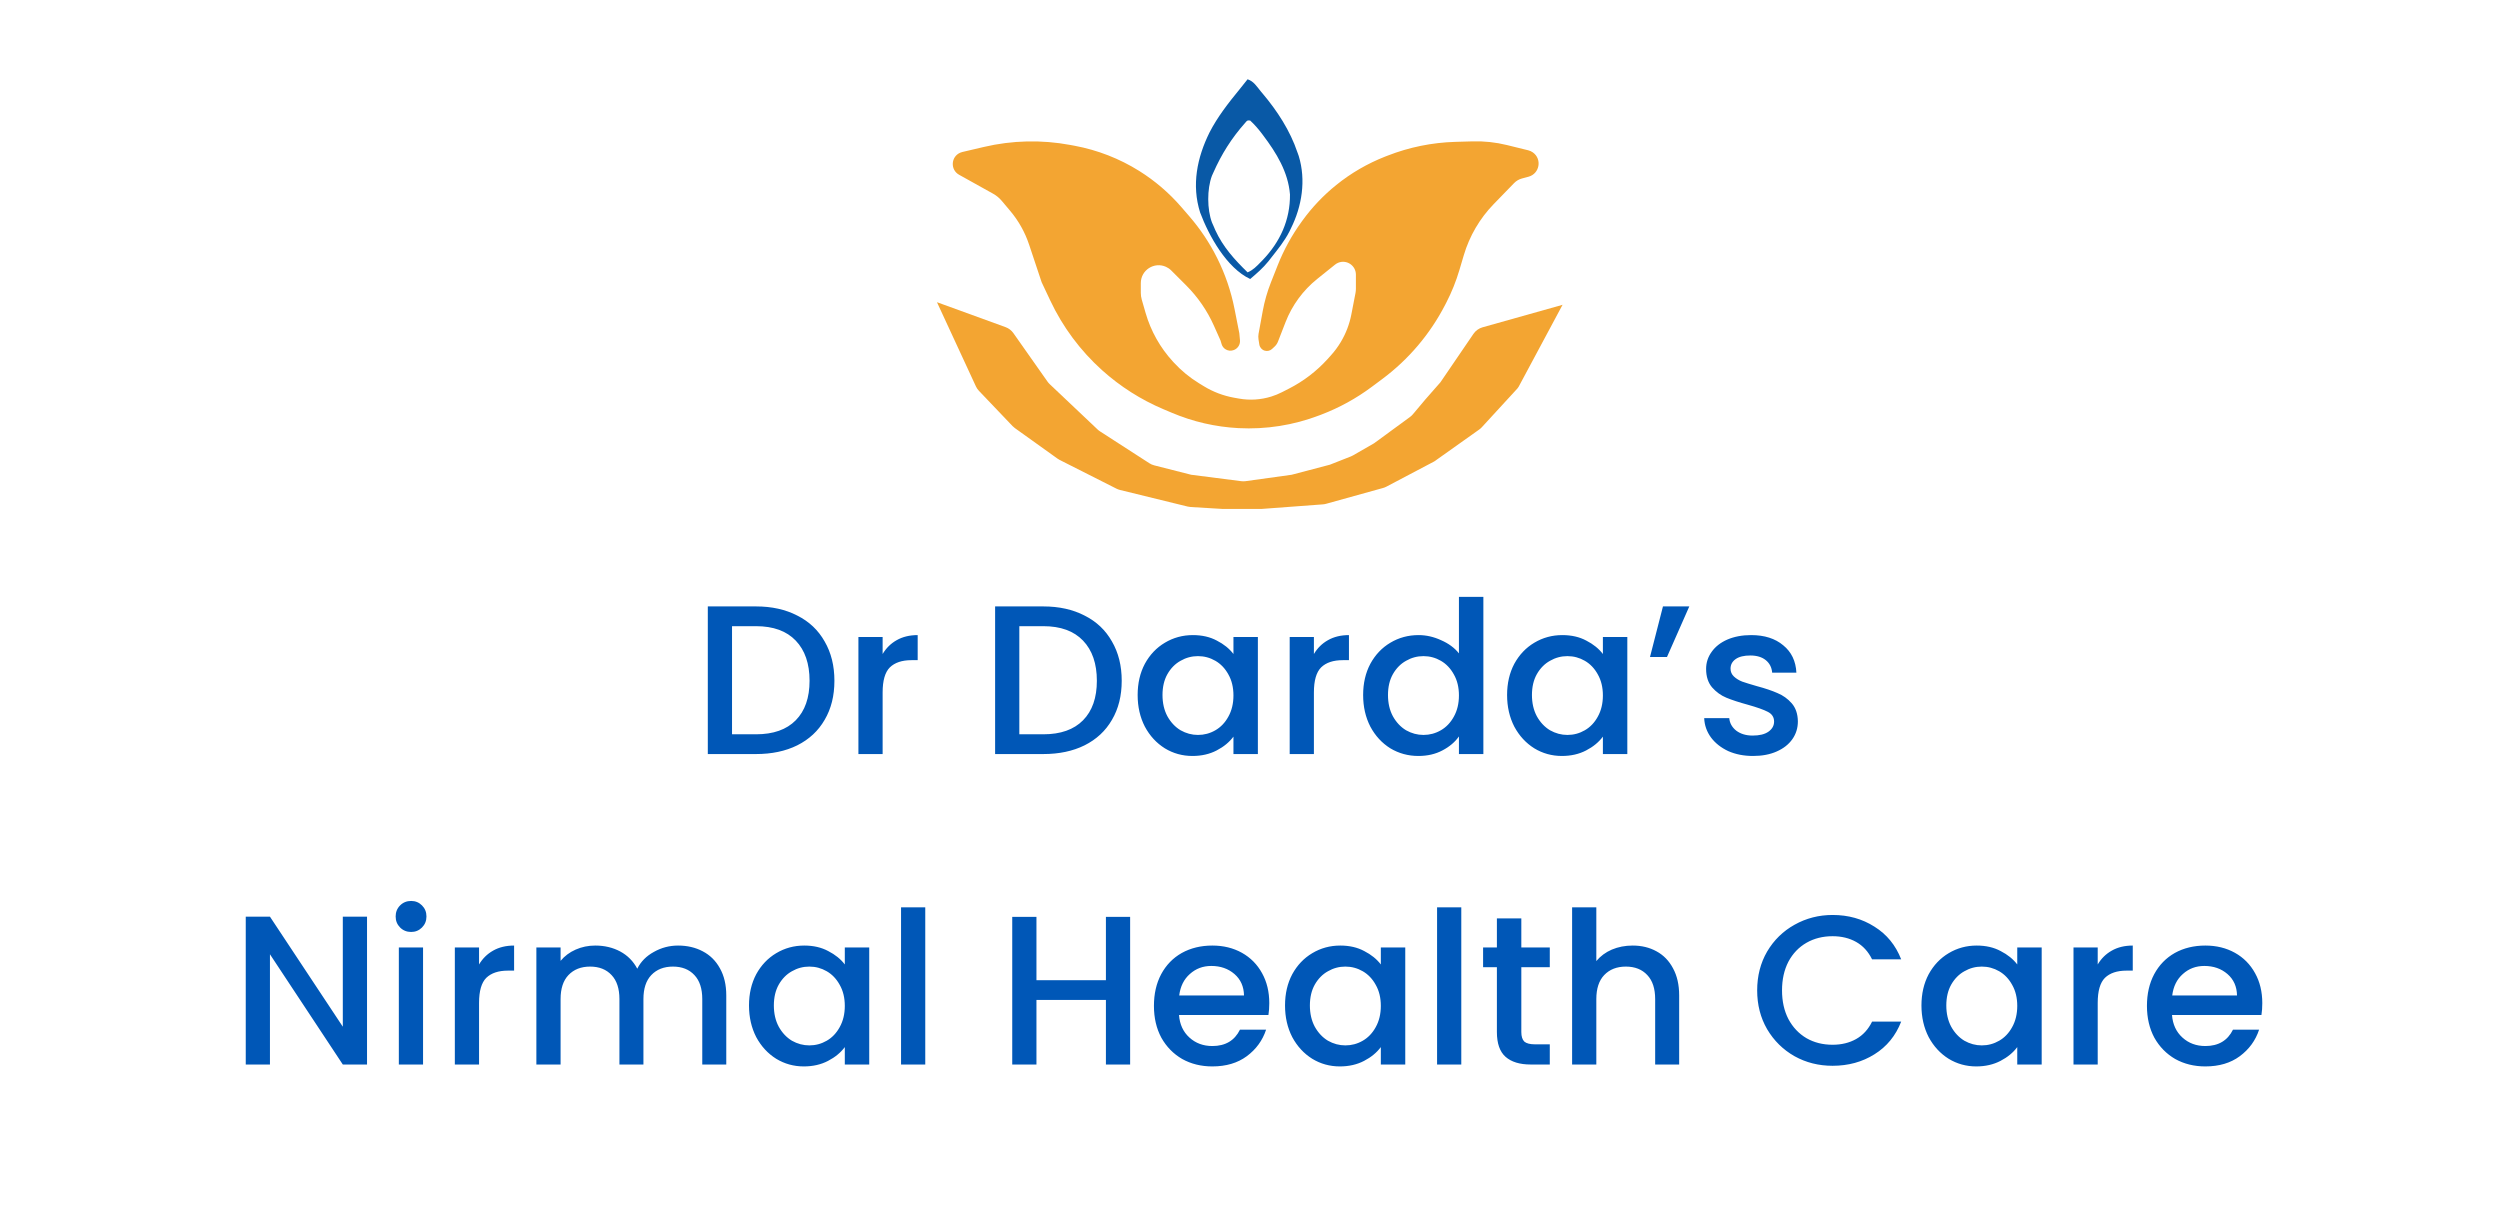
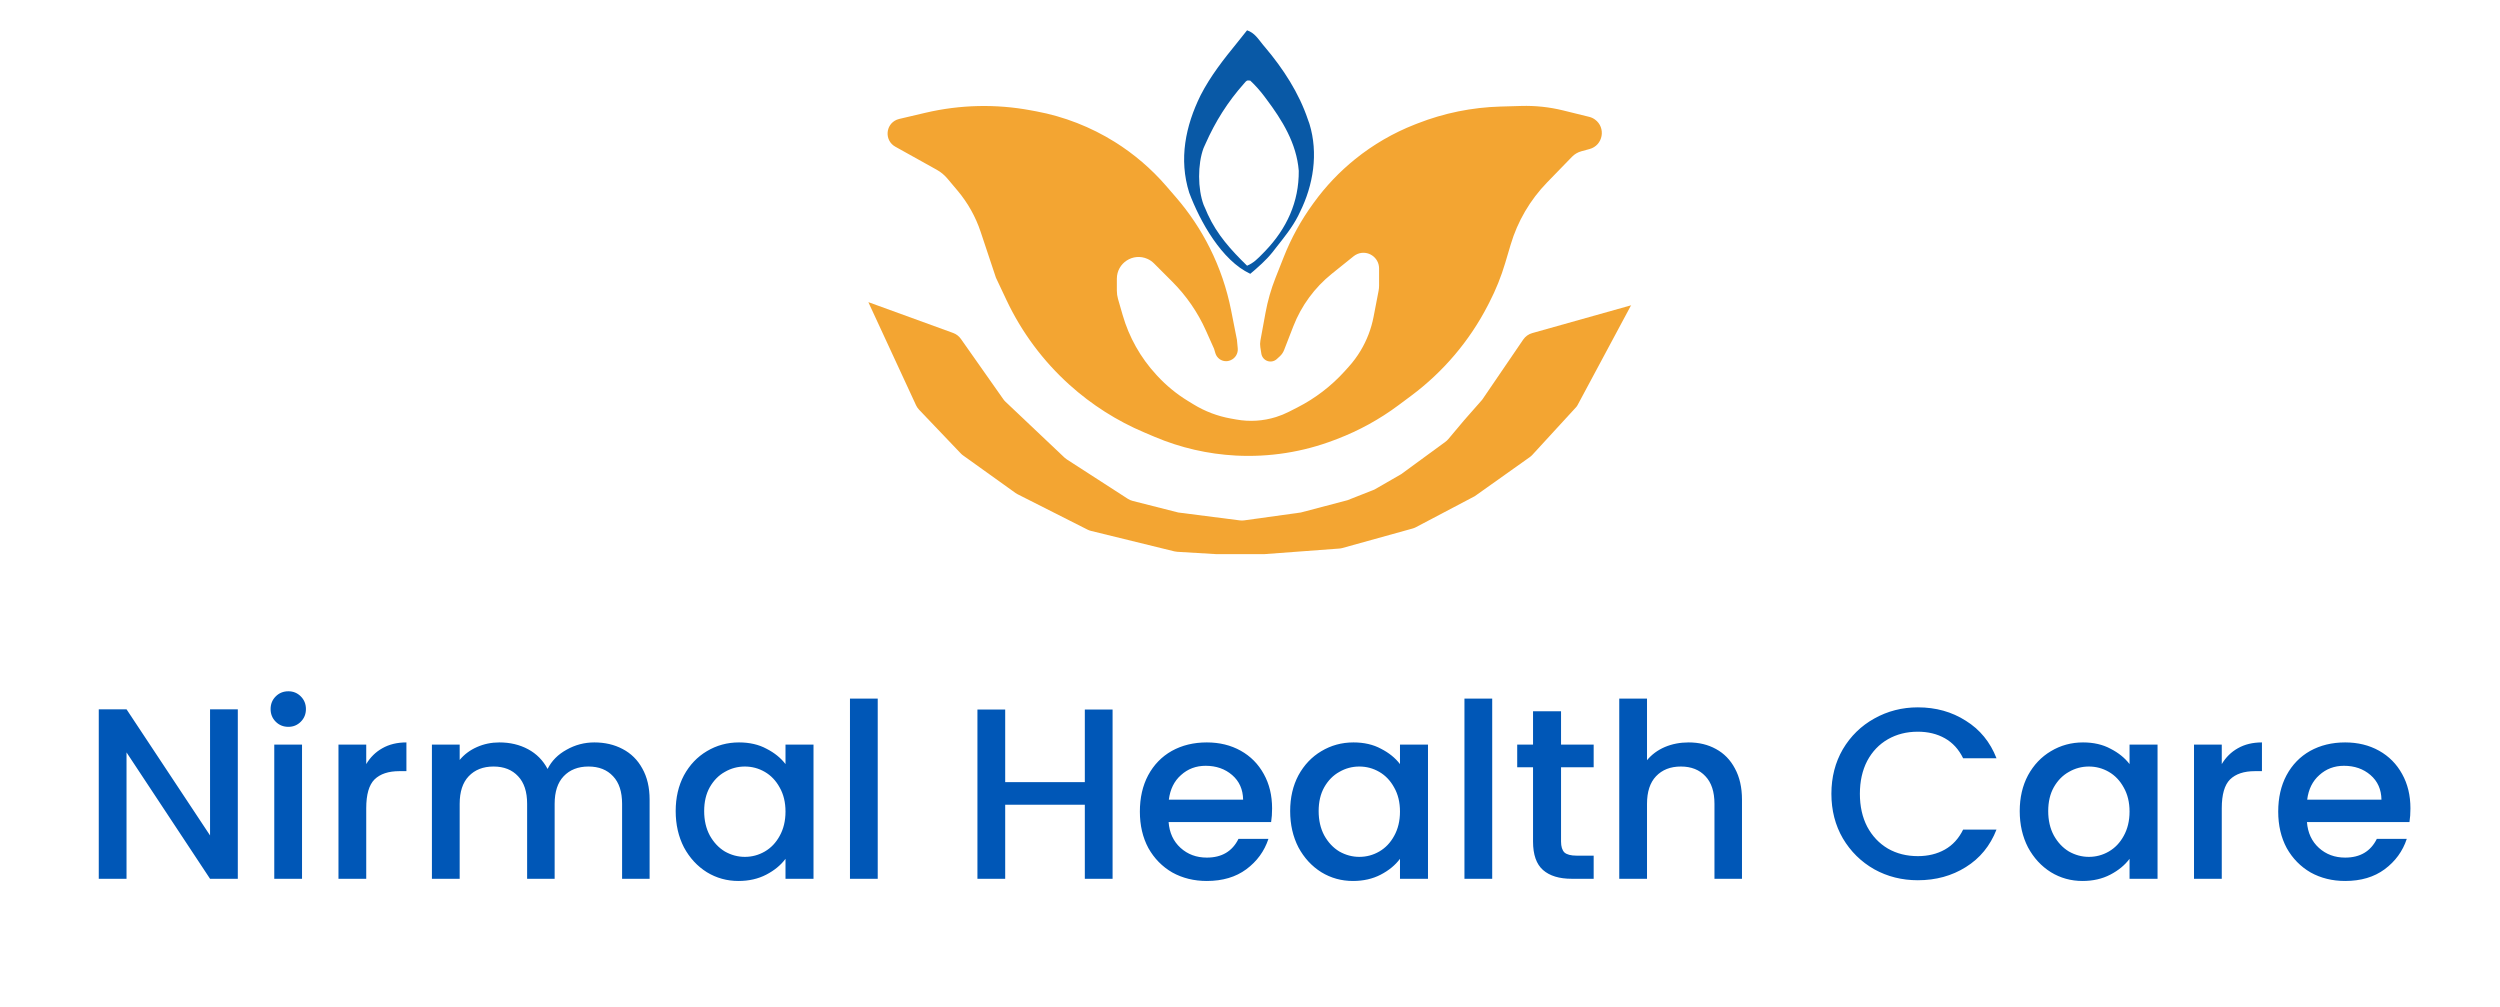
- <svg xmlns="http://www.w3.org/2000/svg" width="153" height="75" viewBox="0 0 153 75" fill="none">
-   <path d="M76.352 4.852C76.73 4.979 76.905 5.279 77.155 5.585C77.208 5.647 77.208 5.647 77.261 5.711C78.166 6.782 78.954 7.99 79.406 9.333C79.432 9.404 79.457 9.474 79.483 9.547C79.936 11.026 79.679 12.626 79.004 13.978C78.976 14.038 78.947 14.098 78.917 14.16C78.618 14.749 78.204 15.255 77.799 15.771C77.741 15.845 77.684 15.918 77.625 15.994C77.297 16.403 76.909 16.738 76.512 17.075C75.076 16.407 73.985 14.438 73.448 13.005C72.917 11.323 73.261 9.649 74.02 8.111C74.518 7.141 75.18 6.3 75.866 5.461C76.03 5.259 76.191 5.056 76.352 4.852ZM76.203 7.519C75.381 8.443 74.761 9.425 74.261 10.556C74.23 10.624 74.2 10.692 74.168 10.762C73.867 11.571 73.871 12.812 74.173 13.619C74.217 13.716 74.217 13.716 74.261 13.815C74.3 13.905 74.338 13.994 74.377 14.086C74.85 15.117 75.551 15.886 76.352 16.668C76.676 16.536 76.899 16.304 77.14 16.056C77.183 16.013 77.226 15.969 77.27 15.924C78.34 14.806 78.959 13.47 78.947 11.904C78.837 10.523 78.113 9.356 77.306 8.284C77.273 8.241 77.241 8.197 77.207 8.152C76.993 7.873 76.77 7.616 76.512 7.378C76.337 7.359 76.337 7.359 76.203 7.519Z" fill="#0959A6" />
-   <path d="M59.725 23.646L57.349 18.51C57.346 18.506 57.35 18.5 57.355 18.5C57.356 18.5 57.357 18.5 57.358 18.5L61.543 20.022C61.735 20.092 61.901 20.22 62.019 20.387L64.108 23.355C64.146 23.41 64.19 23.46 64.238 23.506L67.174 26.285C67.218 26.328 67.267 26.366 67.319 26.399L70.343 28.351C70.434 28.41 70.534 28.454 70.639 28.48L72.9 29.055L75.966 29.448C76.054 29.46 76.143 29.459 76.231 29.447L79.051 29.055L81.388 28.44L82.673 27.934C82.718 27.916 82.763 27.895 82.805 27.87L84.094 27.128L86.293 25.518C86.358 25.471 86.417 25.416 86.468 25.354L87.252 24.422L88.154 23.396L90.177 20.43C90.309 20.236 90.506 20.095 90.732 20.031L95.628 18.655L95.633 18.645C95.636 18.64 95.644 18.643 95.642 18.648C95.642 18.65 95.64 18.651 95.639 18.652L95.628 18.655L92.942 23.667C92.921 23.705 92.896 23.741 92.867 23.773L90.686 26.148C90.638 26.2 90.586 26.246 90.528 26.287L87.785 28.235L84.846 29.784C84.782 29.818 84.716 29.844 84.647 29.863L81.155 30.833C81.092 30.851 81.027 30.862 80.962 30.867L77.205 31.147H74.827L72.867 31.029C72.807 31.025 72.747 31.016 72.689 31.002L68.541 29.985C68.467 29.966 68.396 29.94 68.328 29.906L64.849 28.147C64.803 28.124 64.76 28.097 64.718 28.067L62.11 26.199C62.059 26.162 62.011 26.121 61.968 26.076L59.909 23.917C59.833 23.837 59.771 23.746 59.725 23.646Z" fill="#F3A532" />
-   <path d="M78.676 19.713L78.212 20.907C78.166 21.025 78.093 21.131 77.999 21.217L77.847 21.358C77.725 21.469 77.553 21.508 77.395 21.459C77.225 21.407 77.099 21.262 77.071 21.087L77.02 20.762C77.003 20.651 77.004 20.538 77.024 20.428L77.28 19.031C77.39 18.435 77.557 17.851 77.779 17.287L78.194 16.238C78.568 15.292 79.059 14.396 79.657 13.573L79.713 13.495C80.303 12.682 80.998 11.951 81.78 11.321C82.684 10.591 83.695 10.005 84.777 9.581L84.917 9.527C86.241 9.009 87.643 8.723 89.064 8.682L90.117 8.652C90.824 8.631 91.53 8.707 92.216 8.875L93.527 9.198C93.63 9.223 93.728 9.268 93.814 9.33C94.386 9.74 94.225 10.631 93.546 10.815L93.137 10.925C92.958 10.974 92.795 11.07 92.665 11.203L91.414 12.492C90.561 13.37 89.934 14.442 89.585 15.616L89.315 16.526C89.111 17.214 88.843 17.881 88.514 18.519L88.438 18.666C87.518 20.448 86.205 21.997 84.597 23.195L83.949 23.678C83.007 24.381 81.973 24.949 80.876 25.369L80.737 25.422C79.161 26.024 77.476 26.29 75.791 26.201C74.389 26.127 73.011 25.81 71.718 25.262L71.197 25.042C69.822 24.46 68.554 23.652 67.444 22.654C66.115 21.457 65.037 20.008 64.275 18.39L63.749 17.273L62.98 14.968C62.729 14.215 62.338 13.517 61.828 12.91L61.31 12.295C61.16 12.116 60.979 11.966 60.775 11.853L58.697 10.696C58.149 10.391 58.191 9.59 58.768 9.344C58.808 9.327 58.849 9.313 58.891 9.303L60.214 8.993C61.95 8.585 63.752 8.544 65.505 8.872L65.774 8.922C67.172 9.184 68.51 9.705 69.716 10.459C70.68 11.062 71.549 11.806 72.293 12.666L72.785 13.235C73.456 14.011 74.027 14.867 74.486 15.784C74.98 16.772 75.339 17.823 75.553 18.907L75.846 20.39L75.886 20.819C75.911 21.076 75.765 21.318 75.526 21.416L75.513 21.421C75.337 21.494 75.136 21.472 74.98 21.362C74.876 21.29 74.801 21.185 74.764 21.065L74.697 20.841L74.291 19.931C73.882 19.014 73.308 18.181 72.599 17.471L71.68 16.553C71.588 16.46 71.478 16.384 71.359 16.33C70.636 16.003 69.818 16.532 69.818 17.325V17.926C69.818 18.064 69.837 18.202 69.875 18.335L70.109 19.146C70.43 20.261 71.006 21.285 71.792 22.138L71.846 22.196C72.296 22.684 72.811 23.108 73.378 23.455L73.667 23.632C74.24 23.983 74.872 24.223 75.533 24.341L75.824 24.393C76.485 24.511 77.164 24.468 77.805 24.268C78.029 24.198 78.247 24.109 78.456 24.002L78.882 23.785C79.775 23.33 80.578 22.715 81.251 21.972L81.448 21.753C81.677 21.501 81.879 21.227 82.054 20.936C82.369 20.412 82.589 19.837 82.704 19.237L82.956 17.935C82.972 17.849 82.981 17.763 82.981 17.676V16.808C82.981 16.248 82.412 15.868 81.895 16.082C81.826 16.111 81.762 16.149 81.704 16.196L80.61 17.074C79.745 17.769 79.078 18.679 78.676 19.713Z" fill="#F3A532" />
-   <path d="M46.269 37.113C47.231 37.113 48.072 37.3 48.791 37.672C49.519 38.036 50.078 38.565 50.468 39.258C50.867 39.943 51.066 40.745 51.066 41.663C51.066 42.582 50.867 43.379 50.468 44.055C50.078 44.731 49.519 45.251 48.791 45.615C48.072 45.971 47.231 46.148 46.269 46.148H43.318V37.113H46.269ZM46.269 44.939C47.327 44.939 48.137 44.653 48.7 44.081C49.264 43.509 49.545 42.703 49.545 41.663C49.545 40.615 49.264 39.796 48.7 39.206C48.137 38.617 47.327 38.322 46.269 38.322H44.8V44.939H46.269ZM54.017 40.025C54.234 39.661 54.52 39.38 54.875 39.18C55.239 38.972 55.668 38.868 56.162 38.868V40.402H55.785C55.204 40.402 54.762 40.55 54.459 40.844C54.164 41.139 54.017 41.65 54.017 42.378V46.148H52.535V38.985H54.017V40.025ZM63.852 37.113C64.814 37.113 65.655 37.3 66.374 37.672C67.102 38.036 67.661 38.565 68.051 39.258C68.45 39.943 68.649 40.745 68.649 41.663C68.649 42.582 68.45 43.379 68.051 44.055C67.661 44.731 67.102 45.251 66.374 45.615C65.655 45.971 64.814 46.148 63.852 46.148H60.901V37.113H63.852ZM63.852 44.939C64.91 44.939 65.72 44.653 66.283 44.081C66.847 43.509 67.128 42.703 67.128 41.663C67.128 40.615 66.847 39.796 66.283 39.206C65.72 38.617 64.91 38.322 63.852 38.322H62.383V44.939H63.852ZM69.624 42.534C69.624 41.815 69.771 41.178 70.066 40.623C70.369 40.069 70.777 39.64 71.288 39.336C71.808 39.024 72.38 38.868 73.004 38.868C73.567 38.868 74.057 38.981 74.473 39.206C74.898 39.423 75.236 39.696 75.487 40.025V38.985H76.982V46.148H75.487V45.082C75.236 45.42 74.893 45.702 74.46 45.927C74.027 46.153 73.533 46.265 72.978 46.265C72.363 46.265 71.799 46.109 71.288 45.797C70.777 45.477 70.369 45.035 70.066 44.471C69.771 43.899 69.624 43.254 69.624 42.534ZM75.487 42.56C75.487 42.066 75.383 41.637 75.175 41.273C74.976 40.909 74.711 40.632 74.382 40.441C74.053 40.251 73.697 40.155 73.316 40.155C72.935 40.155 72.579 40.251 72.25 40.441C71.921 40.623 71.652 40.896 71.444 41.26C71.245 41.616 71.145 42.04 71.145 42.534C71.145 43.028 71.245 43.462 71.444 43.834C71.652 44.207 71.921 44.493 72.25 44.692C72.588 44.883 72.943 44.978 73.316 44.978C73.697 44.978 74.053 44.883 74.382 44.692C74.711 44.502 74.976 44.224 75.175 43.86C75.383 43.488 75.487 43.054 75.487 42.56ZM80.411 40.025C80.627 39.661 80.913 39.38 81.269 39.18C81.633 38.972 82.062 38.868 82.556 38.868V40.402H82.179C81.598 40.402 81.156 40.55 80.853 40.844C80.558 41.139 80.411 41.65 80.411 42.378V46.148H78.929V38.985H80.411V40.025ZM83.424 42.534C83.424 41.815 83.571 41.178 83.866 40.623C84.169 40.069 84.576 39.64 85.088 39.336C85.608 39.024 86.184 38.868 86.817 38.868C87.285 38.868 87.744 38.972 88.195 39.18C88.654 39.38 89.018 39.648 89.287 39.986V36.528H90.782V46.148H89.287V45.069C89.044 45.416 88.706 45.702 88.273 45.927C87.848 46.153 87.359 46.265 86.804 46.265C86.18 46.265 85.608 46.109 85.088 45.797C84.576 45.477 84.169 45.035 83.866 44.471C83.571 43.899 83.424 43.254 83.424 42.534ZM89.287 42.56C89.287 42.066 89.183 41.637 88.975 41.273C88.775 40.909 88.511 40.632 88.182 40.441C87.853 40.251 87.497 40.155 87.116 40.155C86.734 40.155 86.379 40.251 86.05 40.441C85.721 40.623 85.452 40.896 85.244 41.26C85.044 41.616 84.945 42.04 84.945 42.534C84.945 43.028 85.044 43.462 85.244 43.834C85.452 44.207 85.721 44.493 86.05 44.692C86.388 44.883 86.743 44.978 87.116 44.978C87.497 44.978 87.853 44.883 88.182 44.692C88.511 44.502 88.775 44.224 88.975 43.86C89.183 43.488 89.287 43.054 89.287 42.56ZM92.234 42.534C92.234 41.815 92.382 41.178 92.676 40.623C92.98 40.069 93.387 39.64 93.898 39.336C94.418 39.024 94.99 38.868 95.614 38.868C96.178 38.868 96.667 38.981 97.083 39.206C97.508 39.423 97.846 39.696 98.097 40.025V38.985H99.592V46.148H98.097V45.082C97.846 45.42 97.504 45.702 97.07 45.927C96.637 46.153 96.143 46.265 95.588 46.265C94.973 46.265 94.41 46.109 93.898 45.797C93.387 45.477 92.98 45.035 92.676 44.471C92.382 43.899 92.234 43.254 92.234 42.534ZM98.097 42.56C98.097 42.066 97.993 41.637 97.785 41.273C97.586 40.909 97.322 40.632 96.992 40.441C96.663 40.251 96.308 40.155 95.926 40.155C95.545 40.155 95.19 40.251 94.86 40.441C94.531 40.623 94.262 40.896 94.054 41.26C93.855 41.616 93.755 42.04 93.755 42.534C93.755 43.028 93.855 43.462 94.054 43.834C94.262 44.207 94.531 44.493 94.86 44.692C95.198 44.883 95.554 44.978 95.926 44.978C96.308 44.978 96.663 44.883 96.992 44.692C97.322 44.502 97.586 44.224 97.785 43.86C97.993 43.488 98.097 43.054 98.097 42.56ZM101.773 37.113H103.385L102.02 40.207H100.98L101.773 37.113ZM107.287 46.265C106.724 46.265 106.217 46.166 105.766 45.966C105.324 45.758 104.973 45.481 104.713 45.134C104.453 44.779 104.315 44.385 104.297 43.951H105.831C105.857 44.255 106 44.51 106.26 44.718C106.529 44.918 106.863 45.017 107.261 45.017C107.677 45.017 107.998 44.939 108.223 44.783C108.457 44.619 108.574 44.411 108.574 44.159C108.574 43.891 108.444 43.691 108.184 43.561C107.933 43.431 107.53 43.288 106.975 43.132C106.438 42.985 106 42.842 105.662 42.703C105.324 42.565 105.03 42.352 104.778 42.066C104.536 41.78 104.414 41.403 104.414 40.935C104.414 40.554 104.527 40.207 104.752 39.895C104.978 39.575 105.298 39.323 105.714 39.141C106.139 38.959 106.624 38.868 107.17 38.868C107.985 38.868 108.639 39.076 109.133 39.492C109.636 39.9 109.905 40.459 109.939 41.169H108.457C108.431 40.849 108.301 40.593 108.067 40.402C107.833 40.212 107.517 40.116 107.118 40.116C106.728 40.116 106.429 40.19 106.221 40.337C106.013 40.485 105.909 40.68 105.909 40.922C105.909 41.113 105.979 41.273 106.117 41.403C106.256 41.533 106.425 41.637 106.624 41.715C106.824 41.785 107.118 41.876 107.508 41.988C108.028 42.127 108.453 42.27 108.782 42.417C109.12 42.556 109.411 42.764 109.653 43.041C109.896 43.319 110.022 43.687 110.03 44.146C110.03 44.554 109.918 44.918 109.692 45.238C109.467 45.559 109.146 45.81 108.73 45.992C108.323 46.174 107.842 46.265 107.287 46.265Z" fill="#0057B7" />
-   <path d="M22.462 65.148H20.98L16.521 58.401V65.148H15.04V56.1H16.521L20.98 62.834V56.1H22.462V65.148ZM25.163 57.036C24.894 57.036 24.669 56.945 24.487 56.763C24.305 56.581 24.214 56.356 24.214 56.087C24.214 55.819 24.305 55.593 24.487 55.411C24.669 55.229 24.894 55.138 25.163 55.138C25.423 55.138 25.644 55.229 25.826 55.411C26.008 55.593 26.099 55.819 26.099 56.087C26.099 56.356 26.008 56.581 25.826 56.763C25.644 56.945 25.423 57.036 25.163 57.036ZM25.891 57.985V65.148H24.409V57.985H25.891ZM29.318 59.025C29.535 58.661 29.821 58.38 30.176 58.18C30.54 57.972 30.969 57.868 31.463 57.868V59.402H31.086C30.506 59.402 30.064 59.55 29.76 59.844C29.466 60.139 29.318 60.65 29.318 61.378V65.148H27.836V57.985H29.318V59.025ZM41.497 57.868C42.06 57.868 42.563 57.985 43.005 58.219C43.455 58.453 43.806 58.8 44.058 59.259C44.318 59.719 44.448 60.273 44.448 60.923V65.148H42.979V61.144C42.979 60.503 42.818 60.013 42.498 59.675C42.177 59.329 41.739 59.155 41.185 59.155C40.63 59.155 40.188 59.329 39.859 59.675C39.538 60.013 39.378 60.503 39.378 61.144V65.148H37.909V61.144C37.909 60.503 37.748 60.013 37.428 59.675C37.107 59.329 36.669 59.155 36.115 59.155C35.56 59.155 35.118 59.329 34.789 59.675C34.468 60.013 34.308 60.503 34.308 61.144V65.148H32.826V57.985H34.308V58.804C34.55 58.51 34.858 58.28 35.231 58.115C35.603 57.951 36.002 57.868 36.427 57.868C36.999 57.868 37.51 57.99 37.961 58.232C38.411 58.475 38.758 58.826 39.001 59.285C39.217 58.852 39.555 58.51 40.015 58.258C40.474 57.998 40.968 57.868 41.497 57.868ZM45.839 61.534C45.839 60.815 45.987 60.178 46.281 59.623C46.585 59.069 46.992 58.64 47.503 58.336C48.023 58.024 48.595 57.868 49.219 57.868C49.783 57.868 50.272 57.981 50.688 58.206C51.113 58.423 51.451 58.696 51.702 59.025V57.985H53.197V65.148H51.702V64.082C51.451 64.42 51.109 64.702 50.675 64.927C50.242 65.153 49.748 65.265 49.193 65.265C48.578 65.265 48.015 65.109 47.503 64.797C46.992 64.477 46.585 64.035 46.281 63.471C45.987 62.899 45.839 62.254 45.839 61.534ZM51.702 61.56C51.702 61.066 51.598 60.637 51.39 60.273C51.191 59.909 50.927 59.632 50.597 59.441C50.268 59.251 49.913 59.155 49.531 59.155C49.15 59.155 48.795 59.251 48.465 59.441C48.136 59.623 47.867 59.896 47.659 60.26C47.46 60.616 47.36 61.04 47.36 61.534C47.36 62.028 47.46 62.462 47.659 62.834C47.867 63.207 48.136 63.493 48.465 63.692C48.803 63.883 49.159 63.978 49.531 63.978C49.913 63.978 50.268 63.883 50.597 63.692C50.927 63.502 51.191 63.224 51.39 62.86C51.598 62.488 51.702 62.054 51.702 61.56ZM56.626 55.528V65.148H55.144V55.528H56.626ZM69.164 56.113V65.148H67.682V61.196H63.431V65.148H61.949V56.113H63.431V59.987H67.682V56.113H69.164ZM77.68 61.391C77.68 61.66 77.662 61.903 77.628 62.119H72.155C72.198 62.691 72.41 63.151 72.792 63.497C73.173 63.844 73.641 64.017 74.196 64.017C74.993 64.017 75.556 63.684 75.886 63.016H77.485C77.268 63.675 76.874 64.217 76.302 64.641C75.738 65.057 75.036 65.265 74.196 65.265C73.511 65.265 72.896 65.114 72.35 64.81C71.812 64.498 71.388 64.065 71.076 63.51C70.772 62.947 70.621 62.297 70.621 61.56C70.621 60.824 70.768 60.178 71.063 59.623C71.366 59.06 71.786 58.627 72.324 58.323C72.87 58.02 73.494 57.868 74.196 57.868C74.872 57.868 75.474 58.016 76.003 58.31C76.531 58.605 76.943 59.021 77.238 59.558C77.532 60.087 77.68 60.698 77.68 61.391ZM76.133 60.923C76.124 60.377 75.929 59.94 75.548 59.61C75.166 59.281 74.694 59.116 74.131 59.116C73.619 59.116 73.182 59.281 72.818 59.61C72.454 59.931 72.237 60.369 72.168 60.923H76.133ZM78.644 61.534C78.644 60.815 78.791 60.178 79.086 59.623C79.389 59.069 79.797 58.64 80.308 58.336C80.828 58.024 81.4 57.868 82.024 57.868C82.587 57.868 83.077 57.981 83.493 58.206C83.918 58.423 84.256 58.696 84.507 59.025V57.985H86.002V65.148H84.507V64.082C84.256 64.42 83.913 64.702 83.48 64.927C83.047 65.153 82.553 65.265 81.998 65.265C81.383 65.265 80.819 65.109 80.308 64.797C79.797 64.477 79.389 64.035 79.086 63.471C78.791 62.899 78.644 62.254 78.644 61.534ZM84.507 61.56C84.507 61.066 84.403 60.637 84.195 60.273C83.996 59.909 83.731 59.632 83.402 59.441C83.073 59.251 82.717 59.155 82.336 59.155C81.955 59.155 81.599 59.251 81.27 59.441C80.941 59.623 80.672 59.896 80.464 60.26C80.265 60.616 80.165 61.04 80.165 61.534C80.165 62.028 80.265 62.462 80.464 62.834C80.672 63.207 80.941 63.493 81.27 63.692C81.608 63.883 81.963 63.978 82.336 63.978C82.717 63.978 83.073 63.883 83.402 63.692C83.731 63.502 83.996 63.224 84.195 62.86C84.403 62.488 84.507 62.054 84.507 61.56ZM89.431 55.528V65.148H87.949V55.528H89.431ZM93.105 59.194V63.159C93.105 63.428 93.166 63.623 93.287 63.744C93.417 63.857 93.634 63.913 93.937 63.913H94.847V65.148H93.677C93.01 65.148 92.499 64.992 92.143 64.68C91.788 64.368 91.61 63.861 91.61 63.159V59.194H90.765V57.985H91.61V56.204H93.105V57.985H94.847V59.194H93.105ZM99.918 57.868C100.464 57.868 100.95 57.985 101.374 58.219C101.808 58.453 102.146 58.8 102.388 59.259C102.64 59.719 102.765 60.273 102.765 60.923V65.148H101.296V61.144C101.296 60.503 101.136 60.013 100.815 59.675C100.495 59.329 100.057 59.155 99.502 59.155C98.948 59.155 98.506 59.329 98.176 59.675C97.856 60.013 97.695 60.503 97.695 61.144V65.148H96.213V55.528H97.695V58.817C97.947 58.514 98.263 58.28 98.644 58.115C99.034 57.951 99.459 57.868 99.918 57.868ZM107.539 60.611C107.539 59.727 107.742 58.934 108.15 58.232C108.566 57.53 109.125 56.984 109.827 56.594C110.537 56.196 111.313 55.996 112.154 55.996C113.116 55.996 113.969 56.235 114.715 56.711C115.469 57.179 116.015 57.847 116.353 58.713H114.572C114.338 58.237 114.013 57.881 113.597 57.647C113.181 57.413 112.7 57.296 112.154 57.296C111.556 57.296 111.023 57.431 110.555 57.699C110.087 57.968 109.718 58.354 109.45 58.856C109.19 59.359 109.06 59.944 109.06 60.611C109.06 61.279 109.19 61.864 109.45 62.366C109.718 62.869 110.087 63.259 110.555 63.536C111.023 63.805 111.556 63.939 112.154 63.939C112.7 63.939 113.181 63.822 113.597 63.588C114.013 63.354 114.338 62.999 114.572 62.522H116.353C116.015 63.389 115.469 64.056 114.715 64.524C113.969 64.992 113.116 65.226 112.154 65.226C111.304 65.226 110.529 65.031 109.827 64.641C109.125 64.243 108.566 63.692 108.15 62.99C107.742 62.288 107.539 61.495 107.539 60.611ZM117.593 61.534C117.593 60.815 117.741 60.178 118.035 59.623C118.339 59.069 118.746 58.64 119.257 58.336C119.777 58.024 120.349 57.868 120.973 57.868C121.537 57.868 122.026 57.981 122.442 58.206C122.867 58.423 123.205 58.696 123.456 59.025V57.985H124.951V65.148H123.456V64.082C123.205 64.42 122.863 64.702 122.429 64.927C121.996 65.153 121.502 65.265 120.947 65.265C120.332 65.265 119.769 65.109 119.257 64.797C118.746 64.477 118.339 64.035 118.035 63.471C117.741 62.899 117.593 62.254 117.593 61.534ZM123.456 61.56C123.456 61.066 123.352 60.637 123.144 60.273C122.945 59.909 122.681 59.632 122.351 59.441C122.022 59.251 121.667 59.155 121.285 59.155C120.904 59.155 120.549 59.251 120.219 59.441C119.89 59.623 119.621 59.896 119.413 60.26C119.214 60.616 119.114 61.04 119.114 61.534C119.114 62.028 119.214 62.462 119.413 62.834C119.621 63.207 119.89 63.493 120.219 63.692C120.557 63.883 120.913 63.978 121.285 63.978C121.667 63.978 122.022 63.883 122.351 63.692C122.681 63.502 122.945 63.224 123.144 62.86C123.352 62.488 123.456 62.054 123.456 61.56ZM128.38 59.025C128.597 58.661 128.883 58.38 129.238 58.18C129.602 57.972 130.031 57.868 130.525 57.868V59.402H130.148C129.567 59.402 129.125 59.55 128.822 59.844C128.527 60.139 128.38 60.65 128.38 61.378V65.148H126.898V57.985H128.38V59.025ZM138.452 61.391C138.452 61.66 138.435 61.903 138.4 62.119H132.927C132.97 62.691 133.183 63.151 133.564 63.497C133.945 63.844 134.413 64.017 134.968 64.017C135.765 64.017 136.329 63.684 136.658 63.016H138.257C138.04 63.675 137.646 64.217 137.074 64.641C136.511 65.057 135.809 65.265 134.968 65.265C134.283 65.265 133.668 65.114 133.122 64.81C132.585 64.498 132.16 64.065 131.848 63.51C131.545 62.947 131.393 62.297 131.393 61.56C131.393 60.824 131.54 60.178 131.835 59.623C132.138 59.06 132.559 58.627 133.096 58.323C133.642 58.02 134.266 57.868 134.968 57.868C135.644 57.868 136.246 58.016 136.775 58.31C137.304 58.605 137.715 59.021 138.01 59.558C138.305 60.087 138.452 60.698 138.452 61.391ZM136.905 60.923C136.896 60.377 136.701 59.94 136.32 59.61C135.939 59.281 135.466 59.116 134.903 59.116C134.392 59.116 133.954 59.281 133.59 59.61C133.226 59.931 133.009 60.369 132.94 60.923H136.905Z" fill="#0057B7" />
+ <svg xmlns="http://www.w3.org/2000/svg" width="154" height="62" viewBox="0 0 154 62" fill="none">
+   <path d="M76.819 1.867C77.284 2.024 77.499 2.391 77.806 2.767C77.87 2.843 77.87 2.843 77.936 2.921C79.046 4.236 80.014 5.719 80.568 7.367C80.599 7.454 80.63 7.54 80.662 7.629C81.219 9.444 80.902 11.407 80.075 13.067C80.04 13.141 80.004 13.214 79.968 13.29C79.601 14.013 79.093 14.634 78.595 15.267C78.525 15.358 78.454 15.448 78.382 15.541C77.98 16.042 77.503 16.454 77.017 16.867C75.254 16.048 73.915 13.631 73.256 11.872C72.604 9.808 73.027 7.754 73.958 5.867C74.57 4.676 75.382 3.645 76.223 2.614C76.424 2.367 76.622 2.118 76.819 1.867ZM76.637 5.14C75.628 6.274 74.868 7.479 74.254 8.867C74.216 8.951 74.179 9.035 74.139 9.121C73.77 10.113 73.775 11.635 74.146 12.626C74.2 12.745 74.2 12.745 74.254 12.867C74.301 12.977 74.348 13.086 74.397 13.199C74.977 14.464 75.837 15.409 76.819 16.367C77.218 16.205 77.491 15.921 77.787 15.617C77.84 15.563 77.892 15.51 77.946 15.454C79.259 14.082 80.02 12.443 80.004 10.521C79.87 8.827 78.981 7.395 77.991 6.08C77.951 6.026 77.91 5.973 77.869 5.917C77.607 5.575 77.332 5.259 77.017 4.967C76.802 4.944 76.802 4.944 76.637 5.14Z" fill="#0959A6" />
+   <path d="M56.43 24.967L53.498 18.63C53.495 18.624 53.5 18.617 53.506 18.617C53.507 18.617 53.508 18.617 53.509 18.618L58.712 20.51C58.905 20.58 59.071 20.707 59.189 20.874L61.806 24.594C61.844 24.649 61.888 24.699 61.936 24.745L65.57 28.185C65.615 28.228 65.664 28.266 65.715 28.299L69.475 30.727C69.566 30.785 69.666 30.829 69.771 30.856L72.582 31.57L76.374 32.056C76.462 32.068 76.551 32.067 76.639 32.055L80.13 31.57L82.998 30.815L84.59 30.188C84.636 30.17 84.68 30.149 84.723 30.124L86.319 29.205L89.04 27.213C89.105 27.166 89.163 27.111 89.215 27.049L90.194 25.884L91.301 24.626L93.83 20.918C93.963 20.724 94.159 20.582 94.385 20.519L100.473 18.807L100.479 18.795C100.483 18.789 100.492 18.793 100.49 18.799C100.489 18.801 100.488 18.803 100.486 18.803L100.473 18.807L97.176 24.958C97.151 25.005 97.12 25.048 97.084 25.087L94.392 28.02C94.344 28.072 94.291 28.118 94.234 28.159L90.848 30.564L87.219 32.476C87.156 32.509 87.09 32.536 87.021 32.555L82.691 33.758C82.627 33.775 82.563 33.787 82.497 33.791L77.865 34.136H74.947L72.521 33.991C72.461 33.987 72.401 33.978 72.343 33.964L67.208 32.704C67.134 32.686 67.063 32.66 66.995 32.626L62.687 30.447C62.641 30.424 62.597 30.398 62.556 30.368L59.323 28.052C59.272 28.016 59.225 27.974 59.182 27.929L56.614 25.237C56.539 25.158 56.477 25.066 56.43 24.967Z" fill="#F3A532" />
+   <path d="M79.668 20.101L79.099 21.566C79.042 21.711 78.953 21.842 78.838 21.947L78.65 22.119C78.501 22.256 78.29 22.304 78.096 22.244C77.887 22.18 77.733 22.002 77.699 21.787L77.636 21.388C77.615 21.253 77.616 21.114 77.641 20.979L77.956 19.264C78.09 18.532 78.295 17.816 78.568 17.124L79.077 15.836C79.535 14.675 80.138 13.577 80.872 12.567L80.942 12.47C81.665 11.473 82.518 10.576 83.477 9.803C84.587 8.907 85.828 8.188 87.155 7.668L87.327 7.601C88.951 6.965 90.673 6.615 92.416 6.564L93.709 6.527C94.575 6.502 95.442 6.594 96.284 6.801L97.892 7.197C98.019 7.228 98.139 7.283 98.245 7.359C98.947 7.863 98.749 8.956 97.916 9.181L97.415 9.317C97.194 9.377 96.994 9.494 96.835 9.658L95.3 11.239C94.253 12.317 93.483 13.632 93.056 15.073L92.724 16.19C92.474 17.034 92.144 17.853 91.74 18.636L91.647 18.817C90.519 21.003 88.907 22.903 86.935 24.374L86.139 24.967C84.983 25.829 83.714 26.526 82.368 27.041L82.198 27.106C80.264 27.846 78.196 28.172 76.128 28.063C74.408 27.972 72.716 27.582 71.13 26.911L70.491 26.64C68.803 25.926 67.247 24.935 65.885 23.709C64.254 22.241 62.931 20.462 61.996 18.477L61.35 17.107L60.407 14.278C60.099 13.355 59.619 12.497 58.993 11.752L58.358 10.997C58.174 10.778 57.951 10.595 57.701 10.456L55.151 9.036C54.478 8.662 54.53 7.678 55.238 7.376C55.287 7.355 55.338 7.339 55.39 7.327L57.012 6.946C59.143 6.446 61.354 6.395 63.505 6.798L63.836 6.859C65.552 7.18 67.192 7.82 68.673 8.745C69.856 9.485 70.922 10.398 71.835 11.453L72.439 12.152C73.262 13.103 73.963 14.154 74.526 15.279C75.133 16.492 75.573 17.781 75.836 19.112L76.195 20.931L76.245 21.459C76.275 21.773 76.096 22.07 75.803 22.191L75.787 22.197C75.571 22.287 75.324 22.259 75.132 22.125C75.006 22.036 74.913 21.908 74.868 21.76L74.786 21.485L74.287 20.368C73.785 19.244 73.081 18.221 72.21 17.35L71.084 16.223C70.97 16.109 70.836 16.016 70.689 15.95C69.802 15.549 68.798 16.197 68.798 17.17V17.908C68.798 18.078 68.822 18.247 68.868 18.41L69.155 19.405C69.549 20.773 70.256 22.03 71.221 23.077L71.286 23.148C71.839 23.747 72.471 24.267 73.167 24.693L73.522 24.91C74.224 25.34 75.001 25.635 75.811 25.78L76.168 25.844C76.979 25.989 77.813 25.936 78.599 25.69C78.874 25.604 79.142 25.495 79.399 25.364L79.921 25.098C81.017 24.539 82.002 23.785 82.828 22.873L83.07 22.604C83.35 22.295 83.599 21.959 83.814 21.601C84.2 20.958 84.47 20.253 84.612 19.517L84.92 17.919C84.94 17.814 84.951 17.708 84.951 17.601V16.536C84.951 15.849 84.253 15.383 83.619 15.645C83.534 15.68 83.455 15.727 83.384 15.784L82.042 16.862C80.981 17.715 80.162 18.832 79.668 20.101Z" fill="#F3A532" />
+   <path d="M14.649 54.133H12.939L7.794 46.348V54.133H6.084V43.693H7.794L12.939 51.463V43.693H14.649V54.133ZM17.765 44.773C17.454 44.773 17.195 44.668 16.985 44.458C16.774 44.248 16.669 43.988 16.669 43.678C16.669 43.368 16.774 43.108 16.985 42.898C17.195 42.688 17.454 42.583 17.765 42.583C18.064 42.583 18.32 42.688 18.529 42.898C18.739 43.108 18.845 43.368 18.845 43.678C18.845 43.988 18.739 44.248 18.529 44.458C18.32 44.668 18.064 44.773 17.765 44.773ZM18.605 45.868V54.133H16.895V45.868H18.605ZM22.56 47.068C22.81 46.648 23.14 46.323 23.55 46.093C23.97 45.853 24.465 45.733 25.035 45.733V47.503H24.6C23.93 47.503 23.42 47.673 23.07 48.013C22.73 48.353 22.56 48.943 22.56 49.783V54.133H20.85V45.868H22.56V47.068ZM36.611 45.733C37.261 45.733 37.841 45.868 38.351 46.138C38.871 46.408 39.276 46.808 39.566 47.338C39.866 47.868 40.016 48.508 40.016 49.258V54.133H38.321V49.513C38.321 48.773 38.136 48.208 37.766 47.818C37.396 47.418 36.891 47.218 36.251 47.218C35.611 47.218 35.101 47.418 34.721 47.818C34.351 48.208 34.166 48.773 34.166 49.513V54.133H32.471V49.513C32.471 48.773 32.286 48.208 31.916 47.818C31.546 47.418 31.041 47.218 30.401 47.218C29.761 47.218 29.251 47.418 28.871 47.818C28.501 48.208 28.316 48.773 28.316 49.513V54.133H26.606V45.868H28.316V46.813C28.596 46.473 28.951 46.208 29.381 46.018C29.811 45.828 30.271 45.733 30.761 45.733C31.421 45.733 32.011 45.873 32.531 46.153C33.051 46.433 33.451 46.838 33.731 47.368C33.981 46.868 34.371 46.473 34.901 46.183C35.431 45.883 36.001 45.733 36.611 45.733ZM41.622 49.963C41.622 49.133 41.792 48.398 42.132 47.758C42.482 47.118 42.952 46.623 43.542 46.273C44.142 45.913 44.802 45.733 45.522 45.733C46.172 45.733 46.737 45.863 47.217 46.123C47.707 46.373 48.097 46.688 48.387 47.068V45.868H50.112V54.133H48.387V52.903C48.097 53.293 47.702 53.618 47.202 53.878C46.702 54.138 46.132 54.268 45.492 54.268C44.782 54.268 44.132 54.088 43.542 53.728C42.952 53.358 42.482 52.848 42.132 52.198C41.792 51.538 41.622 50.793 41.622 49.963ZM48.387 49.993C48.387 49.423 48.267 48.928 48.027 48.508C47.797 48.088 47.492 47.768 47.112 47.548C46.732 47.328 46.322 47.218 45.882 47.218C45.442 47.218 45.032 47.328 44.652 47.548C44.272 47.758 43.962 48.073 43.722 48.493C43.492 48.903 43.377 49.393 43.377 49.963C43.377 50.533 43.492 51.033 43.722 51.463C43.962 51.893 44.272 52.223 44.652 52.453C45.042 52.673 45.452 52.783 45.882 52.783C46.322 52.783 46.732 52.673 47.112 52.453C47.492 52.233 47.797 51.913 48.027 51.493C48.267 51.063 48.387 50.563 48.387 49.993ZM54.068 43.033V54.133H52.358V43.033H54.068ZM68.535 43.708V54.133H66.825V49.573H61.92V54.133H60.21V43.708H61.92V48.178H66.825V43.708H68.535ZM78.361 49.798C78.361 50.108 78.341 50.388 78.301 50.638H71.986C72.036 51.298 72.281 51.828 72.721 52.228C73.161 52.628 73.701 52.828 74.341 52.828C75.261 52.828 75.911 52.443 76.291 51.673H78.136C77.886 52.433 77.431 53.058 76.771 53.548C76.121 54.028 75.311 54.268 74.341 54.268C73.551 54.268 72.841 54.093 72.211 53.743C71.591 53.383 71.101 52.883 70.741 52.243C70.391 51.593 70.216 50.843 70.216 49.993C70.216 49.143 70.386 48.398 70.726 47.758C71.076 47.108 71.561 46.608 72.181 46.258C72.811 45.908 73.531 45.733 74.341 45.733C75.121 45.733 75.816 45.903 76.426 46.243C77.036 46.583 77.511 47.063 77.851 47.683C78.191 48.293 78.361 48.998 78.361 49.798ZM76.576 49.258C76.566 48.628 76.341 48.123 75.901 47.743C75.461 47.363 74.916 47.173 74.266 47.173C73.676 47.173 73.171 47.363 72.751 47.743C72.331 48.113 72.081 48.618 72.001 49.258H76.576ZM79.474 49.963C79.474 49.133 79.644 48.398 79.984 47.758C80.334 47.118 80.804 46.623 81.394 46.273C81.994 45.913 82.654 45.733 83.374 45.733C84.024 45.733 84.589 45.863 85.069 46.123C85.559 46.373 85.949 46.688 86.239 47.068V45.868H87.964V54.133H86.239V52.903C85.949 53.293 85.554 53.618 85.054 53.878C84.554 54.138 83.984 54.268 83.344 54.268C82.634 54.268 81.984 54.088 81.394 53.728C80.804 53.358 80.334 52.848 79.984 52.198C79.644 51.538 79.474 50.793 79.474 49.963ZM86.239 49.993C86.239 49.423 86.119 48.928 85.879 48.508C85.649 48.088 85.344 47.768 84.964 47.548C84.584 47.328 84.174 47.218 83.734 47.218C83.294 47.218 82.884 47.328 82.504 47.548C82.124 47.758 81.814 48.073 81.574 48.493C81.344 48.903 81.229 49.393 81.229 49.963C81.229 50.533 81.344 51.033 81.574 51.463C81.814 51.893 82.124 52.223 82.504 52.453C82.894 52.673 83.304 52.783 83.734 52.783C84.174 52.783 84.584 52.673 84.964 52.453C85.344 52.233 85.649 51.913 85.879 51.493C86.119 51.063 86.239 50.563 86.239 49.993ZM91.92 43.033V54.133H90.21V43.033H91.92ZM96.16 47.263V51.838C96.16 52.148 96.23 52.373 96.37 52.513C96.52 52.643 96.77 52.708 97.12 52.708H98.17V54.133H96.82C96.05 54.133 95.46 53.953 95.05 53.593C94.64 53.233 94.435 52.648 94.435 51.838V47.263H93.46V45.868H94.435V43.813H96.16V45.868H98.17V47.263H96.16ZM104.021 45.733C104.651 45.733 105.211 45.868 105.701 46.138C106.201 46.408 106.591 46.808 106.871 47.338C107.161 47.868 107.306 48.508 107.306 49.258V54.133H105.611V49.513C105.611 48.773 105.426 48.208 105.056 47.818C104.686 47.418 104.181 47.218 103.541 47.218C102.901 47.218 102.391 47.418 102.011 47.818C101.641 48.208 101.456 48.773 101.456 49.513V54.133H99.746V43.033H101.456V46.828C101.746 46.478 102.111 46.208 102.551 46.018C103.001 45.828 103.491 45.733 104.021 45.733ZM112.814 48.898C112.814 47.878 113.049 46.963 113.519 46.153C113.999 45.343 114.644 44.713 115.454 44.263C116.274 43.803 117.169 43.573 118.139 43.573C119.249 43.573 120.234 43.848 121.094 44.398C121.964 44.938 122.594 45.708 122.984 46.708H120.929C120.659 46.158 120.284 45.748 119.804 45.478C119.324 45.208 118.769 45.073 118.139 45.073C117.449 45.073 116.834 45.228 116.294 45.538C115.754 45.848 115.329 46.293 115.019 46.873C114.719 47.453 114.569 48.128 114.569 48.898C114.569 49.668 114.719 50.343 115.019 50.923C115.329 51.503 115.754 51.953 116.294 52.273C116.834 52.583 117.449 52.738 118.139 52.738C118.769 52.738 119.324 52.603 119.804 52.333C120.284 52.063 120.659 51.653 120.929 51.103H122.984C122.594 52.103 121.964 52.873 121.094 53.413C120.234 53.953 119.249 54.223 118.139 54.223C117.159 54.223 116.264 53.998 115.454 53.548C114.644 53.088 113.999 52.453 113.519 51.643C113.049 50.833 112.814 49.918 112.814 48.898ZM124.415 49.963C124.415 49.133 124.585 48.398 124.925 47.758C125.275 47.118 125.745 46.623 126.335 46.273C126.935 45.913 127.595 45.733 128.315 45.733C128.965 45.733 129.53 45.863 130.01 46.123C130.5 46.373 130.89 46.688 131.18 47.068V45.868H132.905V54.133H131.18V52.903C130.89 53.293 130.495 53.618 129.995 53.878C129.495 54.138 128.925 54.268 128.285 54.268C127.575 54.268 126.925 54.088 126.335 53.728C125.745 53.358 125.275 52.848 124.925 52.198C124.585 51.538 124.415 50.793 124.415 49.963ZM131.18 49.993C131.18 49.423 131.06 48.928 130.82 48.508C130.59 48.088 130.285 47.768 129.905 47.548C129.525 47.328 129.115 47.218 128.675 47.218C128.235 47.218 127.825 47.328 127.445 47.548C127.065 47.758 126.755 48.073 126.515 48.493C126.285 48.903 126.17 49.393 126.17 49.963C126.17 50.533 126.285 51.033 126.515 51.463C126.755 51.893 127.065 52.223 127.445 52.453C127.835 52.673 128.245 52.783 128.675 52.783C129.115 52.783 129.525 52.673 129.905 52.453C130.285 52.233 130.59 51.913 130.82 51.493C131.06 51.063 131.18 50.563 131.18 49.993ZM136.861 47.068C137.111 46.648 137.441 46.323 137.851 46.093C138.271 45.853 138.766 45.733 139.336 45.733V47.503H138.901C138.231 47.503 137.721 47.673 137.371 48.013C137.031 48.353 136.861 48.943 136.861 49.783V54.133H135.151V45.868H136.861V47.068ZM148.483 49.798C148.483 50.108 148.463 50.388 148.423 50.638H142.108C142.158 51.298 142.403 51.828 142.843 52.228C143.283 52.628 143.823 52.828 144.463 52.828C145.383 52.828 146.033 52.443 146.413 51.673H148.258C148.008 52.433 147.553 53.058 146.893 53.548C146.243 54.028 145.433 54.268 144.463 54.268C143.673 54.268 142.963 54.093 142.333 53.743C141.713 53.383 141.223 52.883 140.863 52.243C140.513 51.593 140.338 50.843 140.338 49.993C140.338 49.143 140.508 48.398 140.848 47.758C141.198 47.108 141.683 46.608 142.303 46.258C142.933 45.908 143.653 45.733 144.463 45.733C145.243 45.733 145.938 45.903 146.548 46.243C147.158 46.583 147.633 47.063 147.973 47.683C148.313 48.293 148.483 48.998 148.483 49.798ZM146.698 49.258C146.688 48.628 146.463 48.123 146.023 47.743C145.583 47.363 145.038 47.173 144.388 47.173C143.798 47.173 143.293 47.363 142.873 47.743C142.453 48.113 142.203 48.618 142.123 49.258H146.698Z" fill="#0057B7" />
</svg>
